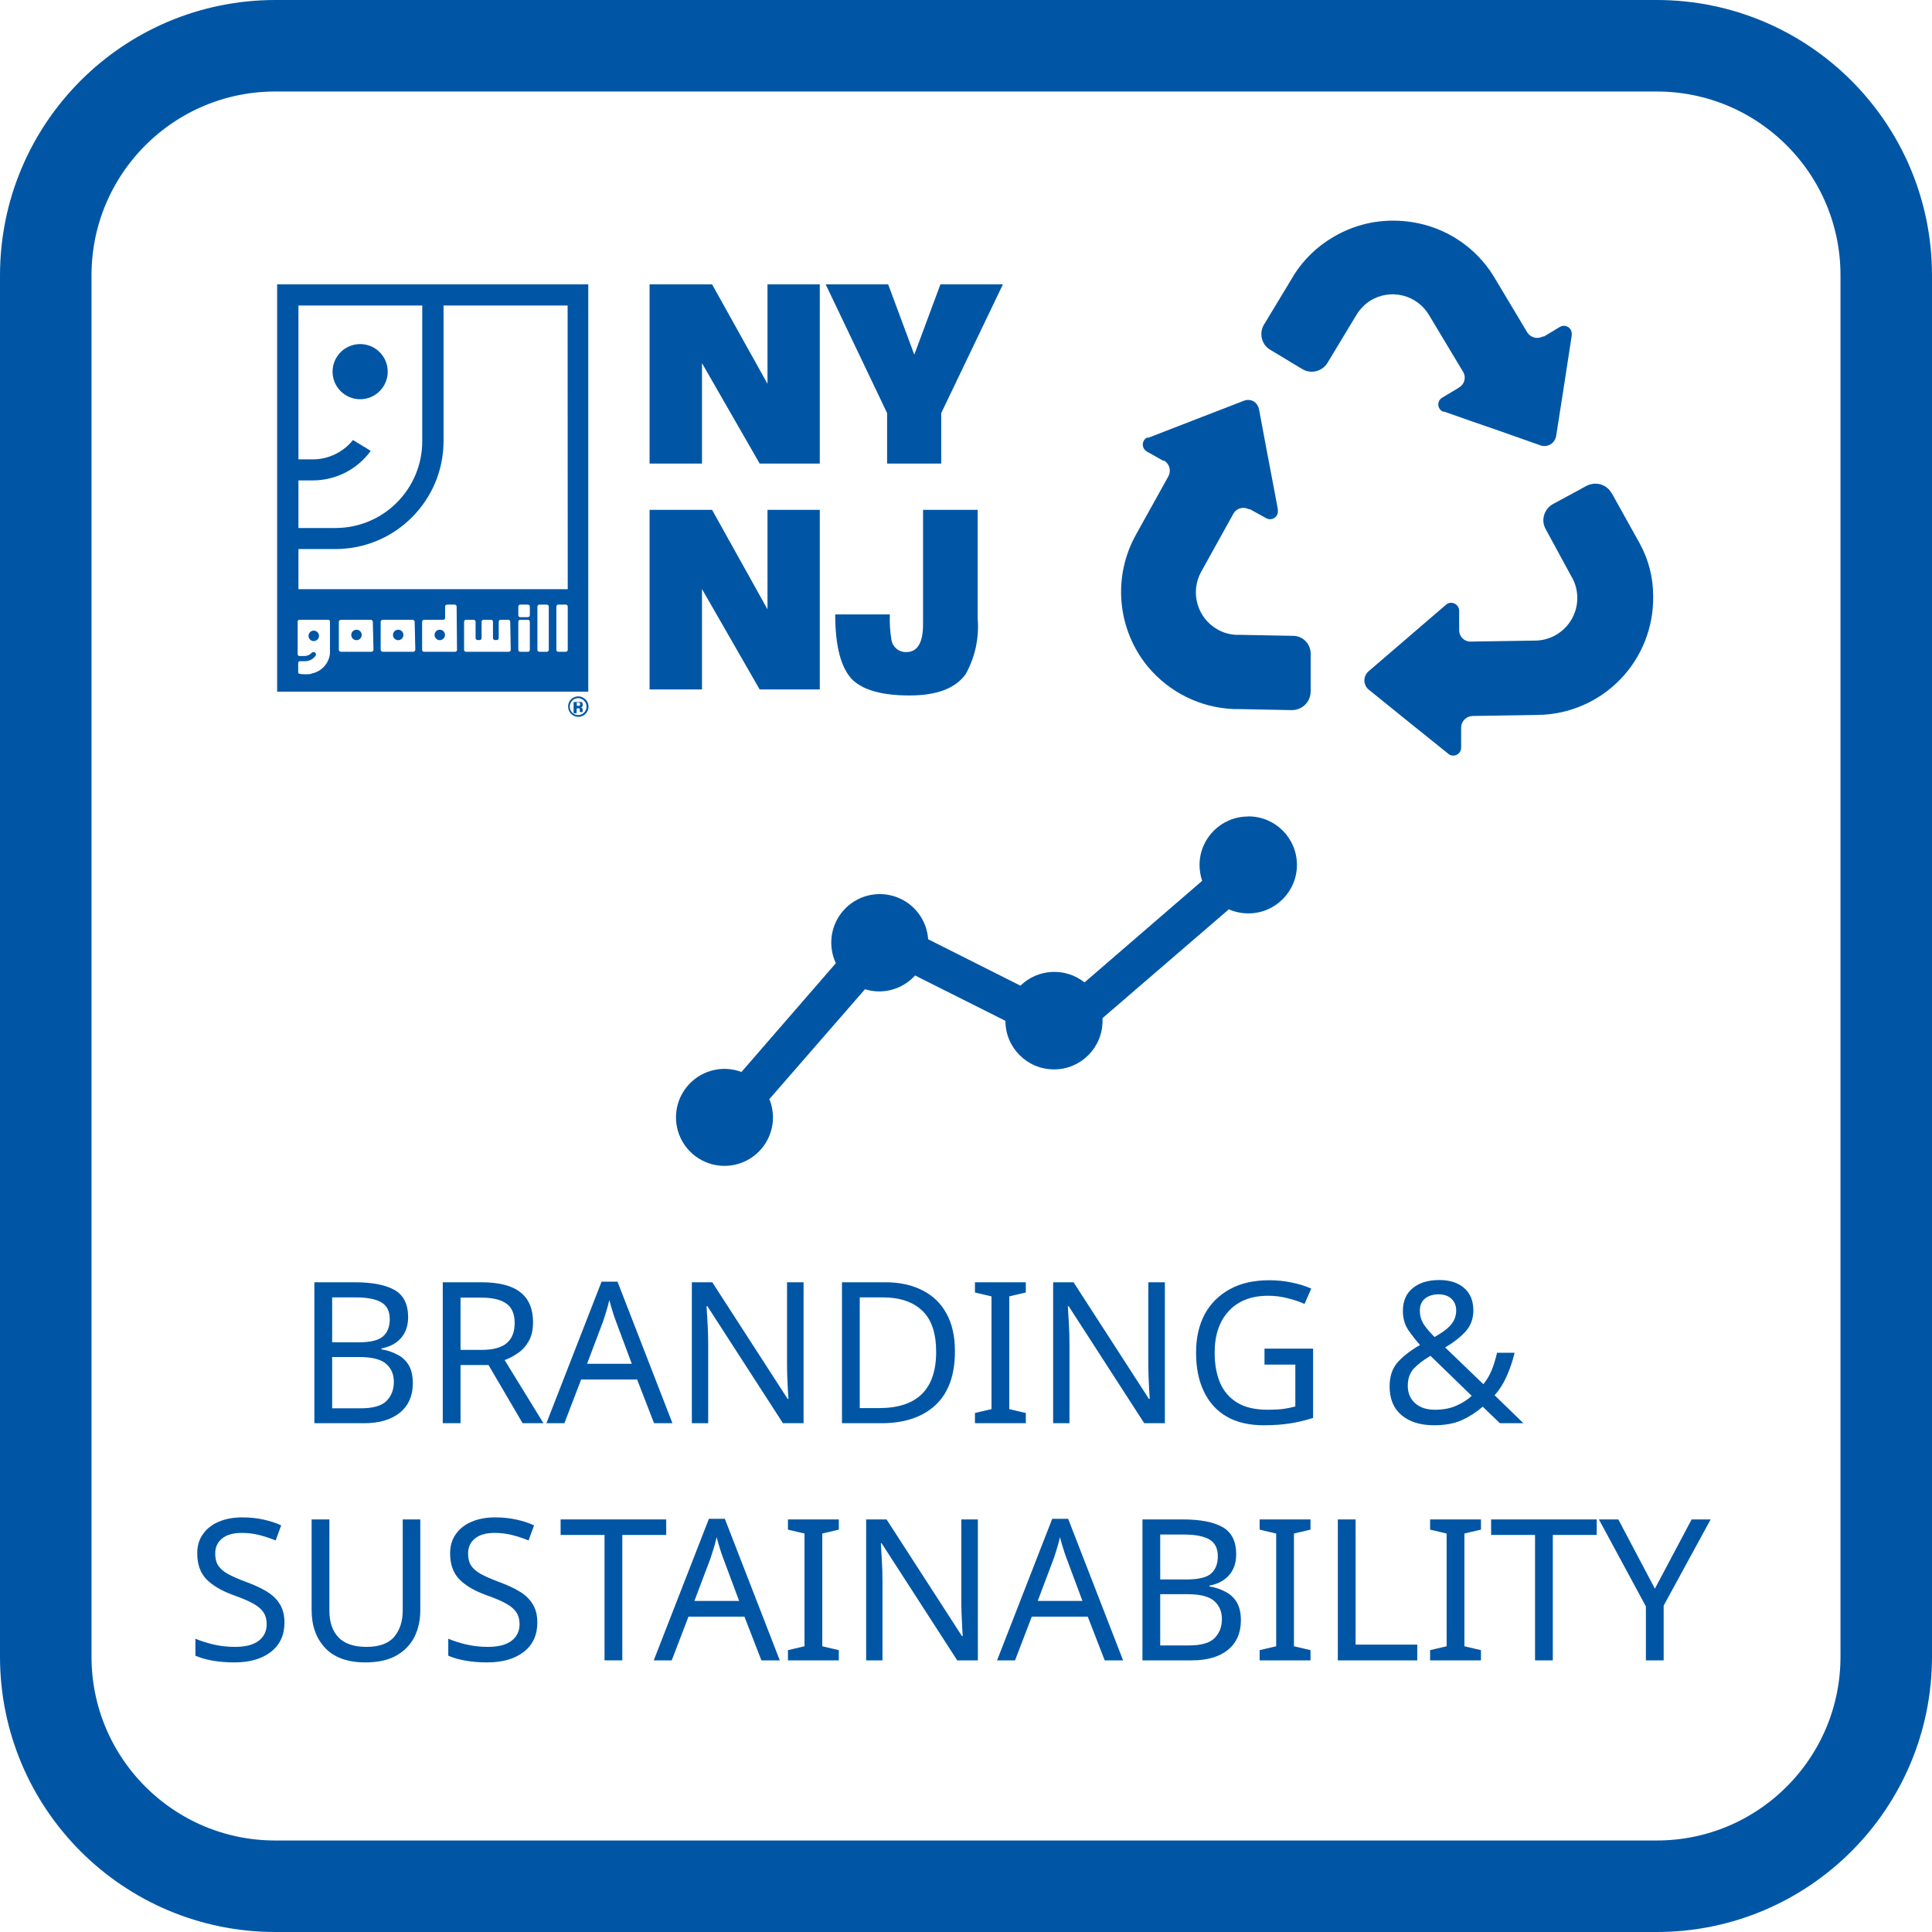
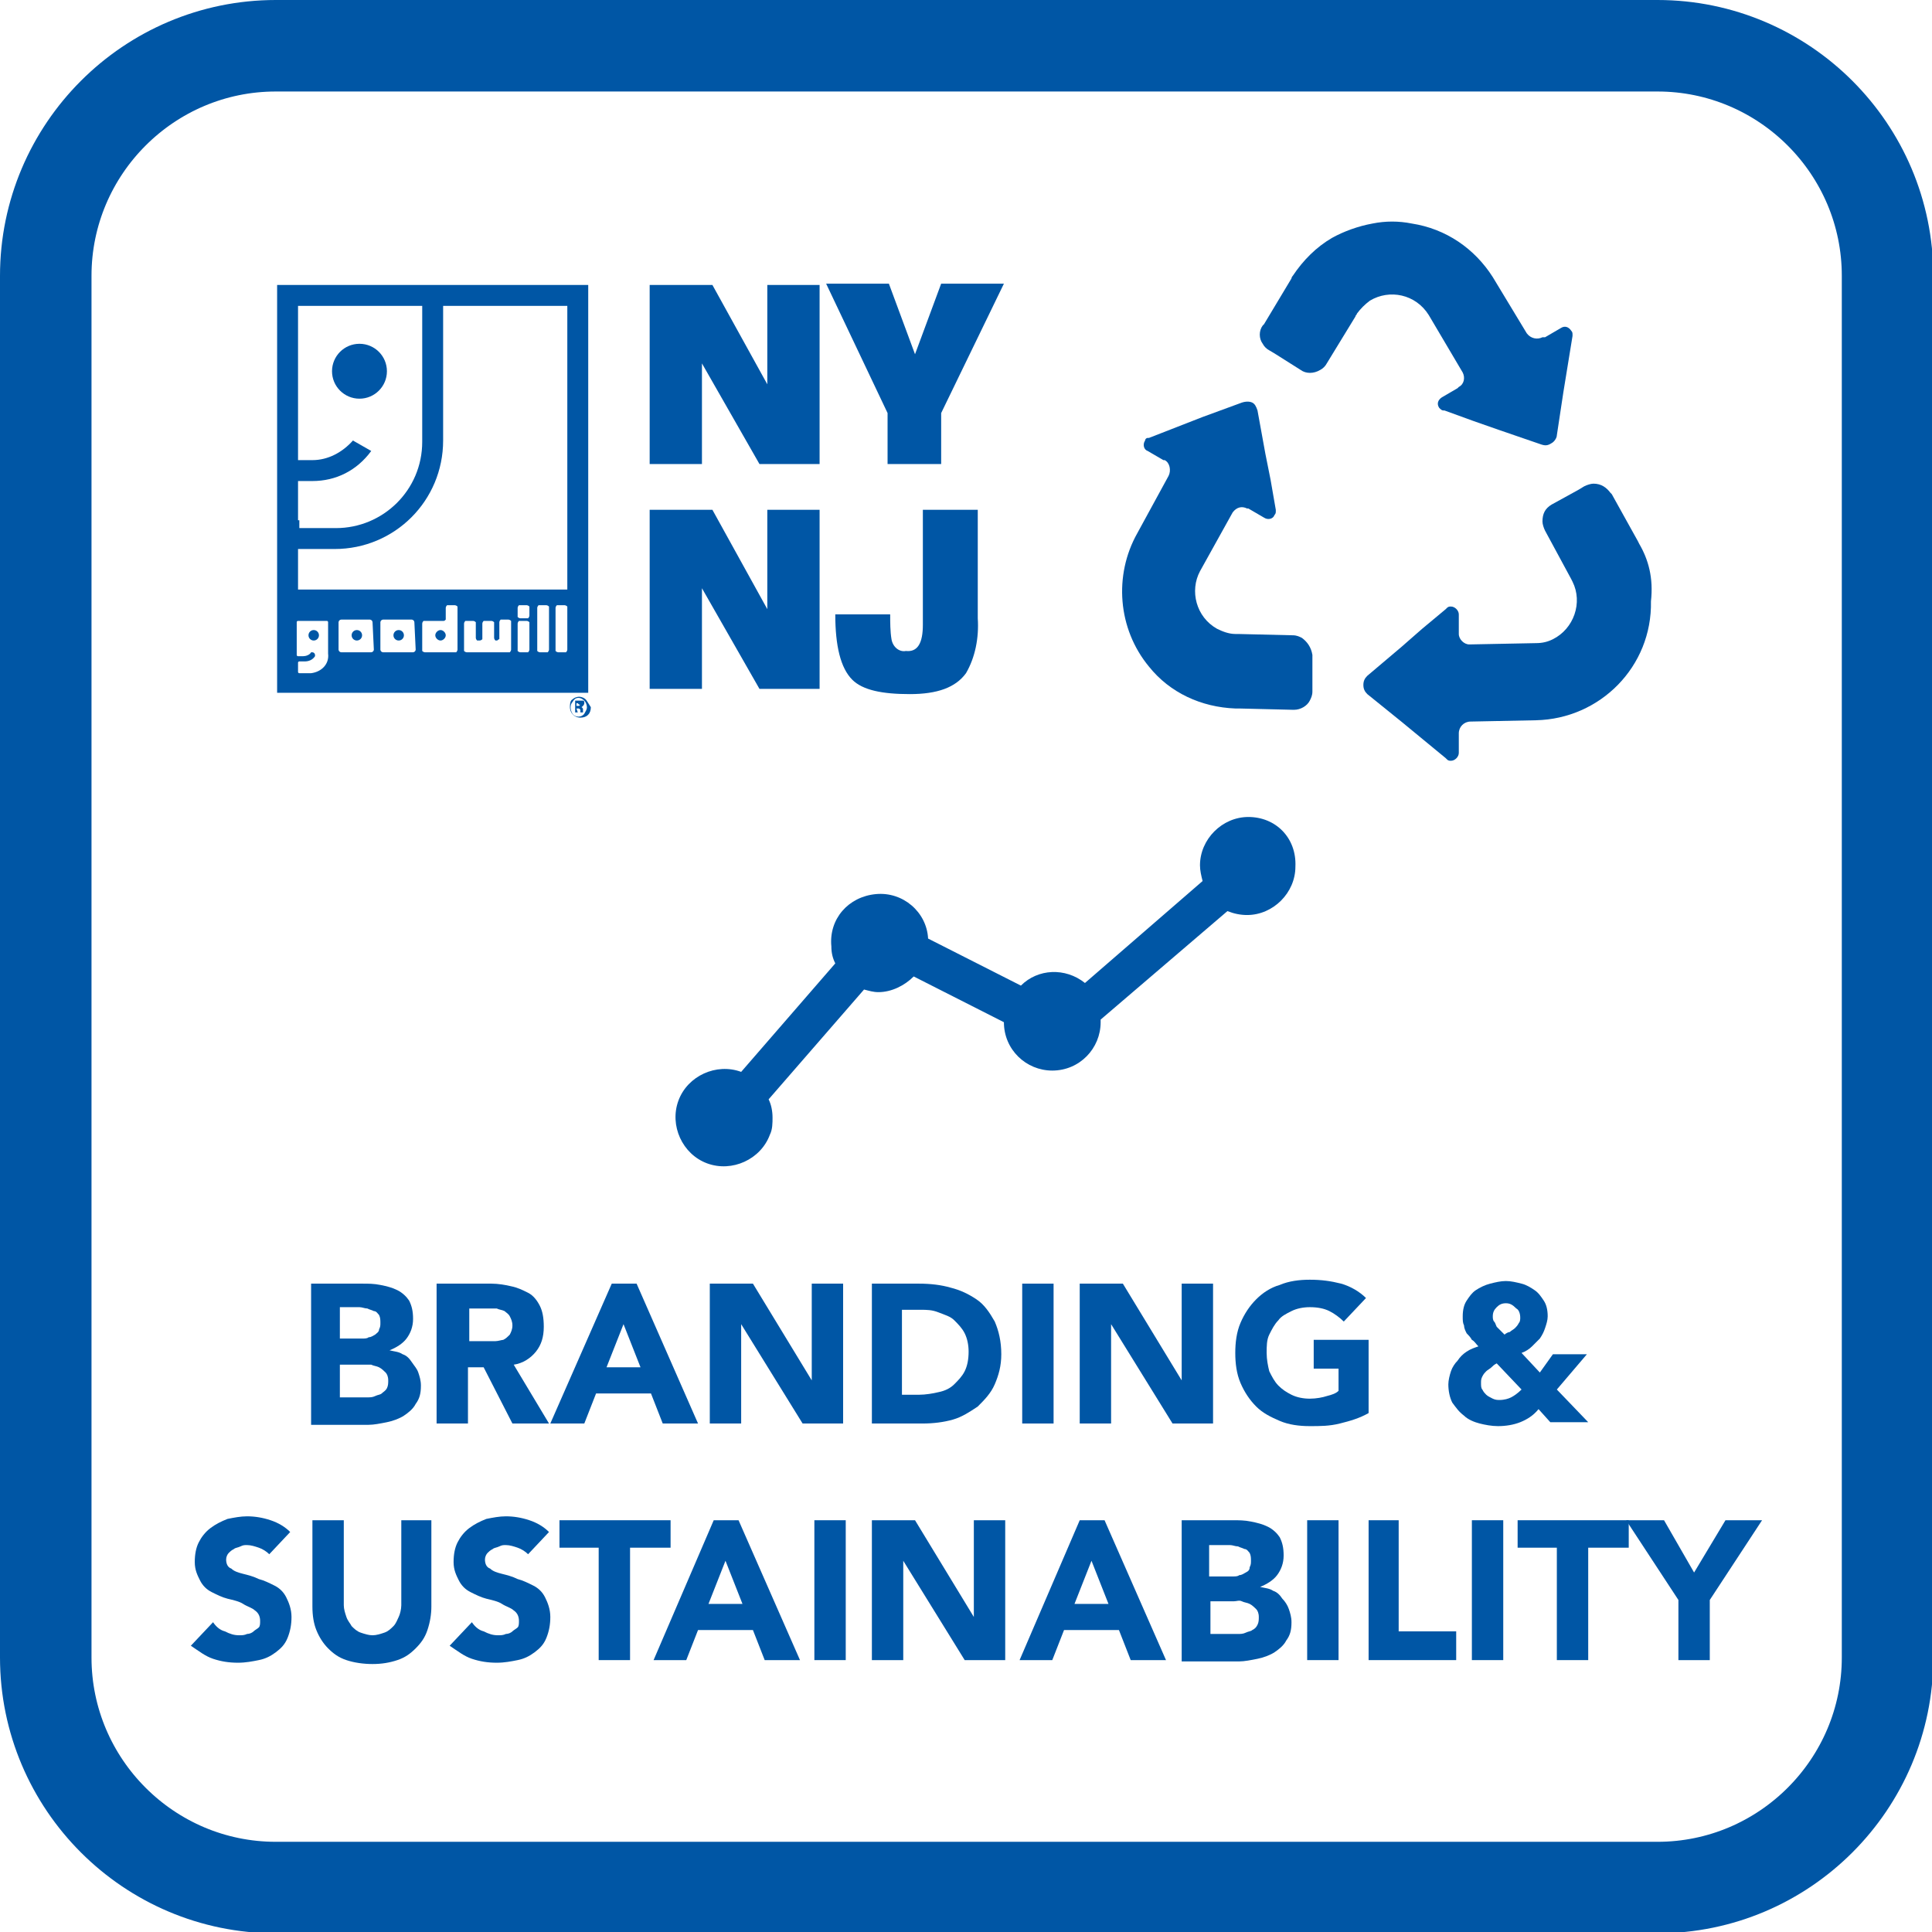
- <svg xmlns="http://www.w3.org/2000/svg" viewBox="0 0 147.79 147.79">
-   <defs>
-     <style>.cls-1,.cls-3{fill:#0056a5;}.cls-2{fill:none;stroke:#0056a5;stroke-miterlimit:10;stroke-width:7px;}.cls-3{font-size:15.11px;font-family:Avenir-Black, Avenir;}.cls-4{letter-spacing:-0.09em;}</style>
-   </defs>
-   <g id="Layer_2" data-name="Layer 2">
-     <g id="Layer_1-2" data-name="Layer 1">
-       <path class="cls-1" d="M44.68,53.6a.62.62,0,0,1,.19.45.63.63,0,0,1-.19.46.64.64,0,0,1-.91,0,.65.65,0,0,1,0-.91.63.63,0,0,1,.91,0Zm.1-.1a.75.75,0,0,0-.55-.23.76.76,0,0,0-.53.21.74.74,0,0,0-.24.57.78.78,0,1,0,1.33-.55Zm-.45.49a.21.21,0,0,1-.12,0h-.09v-.25h.05l.13,0a.1.1,0,0,1,.07.1.12.12,0,0,1,0,.1Zm-.21.19h.17a.1.1,0,0,1,.06.06.39.39,0,0,1,0,.11.61.61,0,0,0,0,.12h.22v-.15a.23.23,0,0,0-.08-.19.29.29,0,0,0-.12,0,.28.28,0,0,0,.15-.06.19.19,0,0,0,.06-.16.22.22,0,0,0-.11-.21.42.42,0,0,0-.17,0h-.42v.86h.23v-.3Z" />
-       <circle class="cls-1" cx="27.27" cy="48.57" r="0.4" />
-       <path class="cls-1" d="M33.65,48.17a.4.4,0,1,0,.39.43s0,0,0,0,0,0,0,0A.4.4,0,0,0,33.65,48.17Z" />
-       <circle class="cls-1" cx="30.46" cy="48.57" r="0.4" />
-       <circle class="cls-1" cx="24" cy="48.64" r="0.4" />
-       <path class="cls-1" d="M21.2,21.75V52.91H45V21.75Zm1.63,18v-3h1.08a5.48,5.48,0,0,0,4.45-2.26L27,33.66a3.94,3.94,0,0,1-3.09,1.48H22.83V23.37H32.3V33.75a6.64,6.64,0,0,1-6.64,6.64H22.83Zm1,11.8a3.32,3.32,0,0,1-.89,0,.13.13,0,0,1-.13-.13v-.71a.13.13,0,0,1,.13-.13h.36a1,1,0,0,0,.82-.39.18.18,0,0,0,.05-.12.19.19,0,0,0-.31-.15l0,0a.76.76,0,0,1-.59.26H22.9a.13.13,0,0,1-.13-.13V47.54a.13.13,0,0,1,.13-.13h2.21a.13.13,0,0,1,.13.13V50A1.74,1.74,0,0,1,23.79,51.53Zm4.74-1.84a.17.17,0,0,1-.18.15H26.1a.17.17,0,0,1-.18-.15V47.56a.17.17,0,0,1,.18-.15h2.24a.17.17,0,0,1,.18.15Zm3.2,0a.17.17,0,0,1-.18.15H29.3a.17.17,0,0,1-.18-.15V47.56a.17.17,0,0,1,.18-.15h2.24a.17.17,0,0,1,.18.15Zm3.19,0a.15.15,0,0,1-.15.15H32.44a.15.15,0,0,1-.15-.15V47.56a.15.15,0,0,1,.15-.15H33.9a.15.15,0,0,0,.15-.12V46.4a.15.15,0,0,1,.15-.15h.58a.15.15,0,0,1,.15.15Zm4.11,0a.15.15,0,0,1-.15.15H35.65a.15.15,0,0,1-.15-.15V47.56a.15.15,0,0,1,.15-.15h.58a.15.15,0,0,1,.15.15v1.25a.15.15,0,0,0,.15.15h.16a.15.15,0,0,0,.15-.15V47.56a.15.15,0,0,1,.15-.15h.57a.15.15,0,0,1,.15.15v1.25a.15.15,0,0,0,.15.15H38a.15.15,0,0,0,.15-.13V47.56a.15.15,0,0,1,.15-.15h.58a.15.15,0,0,1,.15.15Zm1.46,0a.15.15,0,0,1-.15.15h-.58a.15.15,0,0,1-.15-.15V47.56a.15.15,0,0,1,.15-.15h.58a.15.15,0,0,1,.15.15Zm0-2.65a.15.15,0,0,1-.15.15h-.58a.15.15,0,0,1-.15-.15V46.4a.15.15,0,0,1,.15-.15h.58a.15.15,0,0,1,.15.15Zm1.45,2.65a.15.15,0,0,1-.15.15h-.57a.15.15,0,0,1-.15-.15V46.4a.15.15,0,0,1,.15-.15h.57a.15.15,0,0,1,.15.15Zm1.45,0a.15.15,0,0,1-.15.15h-.57a.15.15,0,0,1-.15-.15V46.4a.15.15,0,0,1,.15-.15h.57a.15.15,0,0,1,.15.15Zm0-4.64H22.83V42h2.84a8.27,8.27,0,0,0,8.26-8.28V23.37h9.49Z" />
-       <circle class="cls-1" cx="27.55" cy="28.43" r="2.11" />
-       <path class="cls-1" d="M49.69,35.46V21.75h4.78l4.24,7.61h0V21.75h4V35.46h-4.6L53.7,27.78v7.68Z" />
-       <path class="cls-1" d="M67.86,35.46V31.6l-4.7-9.85h4.78l2,5.38,2-5.38h4.78L72,31.6v3.86Z" />
-       <path class="cls-1" d="M49.69,52.74V39h4.78l4.24,7.61h0V39h4V52.74h-4.6L53.7,45.06v7.68Z" />
-       <path class="cls-1" d="M70.61,47.75V39h4.18v8.32a7.49,7.49,0,0,1-.92,4.25q-1.17,1.63-4.29,1.63T65.21,52q-1.32-1.34-1.32-5h4.18a9.6,9.6,0,0,0,.12,1.94,1.11,1.11,0,0,0,1.14.94Q70.61,49.88,70.61,47.75Z" />
-       <rect class="cls-2" x="3.5" y="3.5" width="140.79" height="140.79" rx="17.56" ry="17.56" />
-       <text class="cls-3" transform="translate(22.58 108.87)">BRANDING &amp; <tspan x="-8.4" y="18.14">SUS</tspan>
-         <tspan class="cls-4" x="20.15" y="18.14">T</tspan>
-         <tspan x="27.43" y="18.14">AINABILITY</tspan>
-       </text>
-       <g id="recycle_glyph" data-name="recycle glyph">
-         <path class="cls-1" d="M125.44,41.59l-.13-.24-2-3.59h0l-.06-.09A1.41,1.41,0,0,0,122,37a1.52,1.52,0,0,0-.67.18l-.54.3-2,1.08h0a1.43,1.43,0,0,0-.73,1.26,1.39,1.39,0,0,0,.18.66s0,0,0,0l2,3.68.09.16A3.26,3.26,0,0,1,117.56,49l-5.13.08a.87.87,0,0,1-.81-.84v-.1l0-1.43a.62.62,0,0,0-.62-.6.56.56,0,0,0-.34.11l-.08.07-1.76,1.51-1.58,1.36-2.55,2.19a.94.94,0,0,0-.32.71.91.91,0,0,0,.34.7l2.62,2.12,3.42,2.75.1.08a.58.58,0,0,0,.33.09.6.6,0,0,0,.59-.62h0l0-1.43v-.11a.9.9,0,0,1,.88-.87l5-.08a8.94,8.94,0,0,0,8.81-9.1A8.26,8.26,0,0,0,125.44,41.59Z" />
-         <path class="cls-1" d="M99.59,48.82a1.33,1.33,0,0,0-.66-.18h0l-4.2-.08h-.19a3.17,3.17,0,0,1-1.39-.4,3.26,3.26,0,0,1-1.26-4.43l2.49-4.49a.88.88,0,0,1,1.14-.29l.09,0,1.25.69h0a.6.6,0,0,0,.82-.23.59.59,0,0,0,.07-.35l0-.11-.43-2.28-.39-2.05-.62-3.31a.93.93,0,0,0-.45-.63.91.91,0,0,0-.77,0l-3.13,1.21-4.1,1.59-.12,0a.53.53,0,0,0-.25.24.61.61,0,0,0,.24.82l1.24.7.09,0a.9.9,0,0,1,.32,1.19l-2.45,4.41A9,9,0,0,0,87.81,51a9,9,0,0,0,6.57,3.24h.27l4.1.08h.11a1.43,1.43,0,0,0,1.22-.73,1.45,1.45,0,0,0,.18-.67l0-.62,0-2.25h0A1.38,1.38,0,0,0,99.59,48.82Z" />
-         <path class="cls-1" d="M109.32,24.11l2.64,4.4a.87.87,0,0,1-.33,1.12l-.09.06-1.22.73a.6.6,0,0,0-.21.83.59.59,0,0,0,.27.24l.1,0,2.19.77,2,.69,3.17,1.12a.92.92,0,0,0,.77-.08.94.94,0,0,0,.43-.64l.52-3.33.67-4.34,0-.12a.62.62,0,0,0-.08-.34.6.6,0,0,0-.83-.21h0l-1.21.73-.09,0a.9.9,0,0,1-1.19-.31l-2.59-4.33A8.93,8.93,0,0,0,108.07,17a9.31,9.31,0,0,0-3,0,9,9,0,0,0-3.11,1.15A8.85,8.85,0,0,0,99,21a2.26,2.26,0,0,0-.14.24l-2.12,3.51-.06.09a1.43,1.43,0,0,0,0,1.43,1.35,1.35,0,0,0,.49.49l.52.31,1.92,1.16h0a1.4,1.4,0,0,0,1.46,0,1.37,1.37,0,0,0,.48-.48v0l2.17-3.59a1.63,1.63,0,0,1,.1-.16,3.32,3.32,0,0,1,1-1A3.24,3.24,0,0,1,109.32,24.11Z" />
+ <svg xmlns="http://www.w3.org/2000/svg" version="1.1" id="Layer_1" x="0px" y="0px" viewBox="0 0 147.8 147.8" style="enable-background:new 0 0 147.8 147.8;" xml:space="preserve">
+   <style type="text/css">
+ 	.st0{fill:#0056A5;}
+ 	.st1{fill:none;stroke:#0056A5;stroke-width:7;stroke-miterlimit:10;}
+ 	.st2{enable-background:new    ;}
+ </style>
+   <g id="Layer_2">
+     <g id="Layer_1-2">
+       <path class="st0" d="M44.7,53.6c0.1,0.1,0.2,0.3,0.2,0.5c0,0.2-0.1,0.3-0.2,0.5c-0.2,0.3-0.7,0.3-0.9,0c0,0,0,0,0,0    c-0.2-0.3-0.2-0.7,0-0.9C44,53.3,44.4,53.3,44.7,53.6C44.7,53.6,44.7,53.6,44.7,53.6z M44.8,53.5c-0.1-0.1-0.3-0.2-0.5-0.2    c-0.2,0-0.4,0.1-0.5,0.2c-0.2,0.1-0.2,0.4-0.2,0.6c0,0.4,0.3,0.8,0.8,0.8s0.8-0.3,0.8-0.8C45,53.8,44.9,53.6,44.8,53.5L44.8,53.5z     M44.3,54c0,0-0.1,0-0.1,0h-0.1v-0.2h0h0.1c0,0,0.1,0.1,0.1,0.1C44.4,53.9,44.4,53.9,44.3,54L44.3,54z M44.1,54.2h0.2    c0,0,0,0,0.1,0.1c0,0,0,0.1,0,0.1c0,0,0,0.1,0,0.1h0.2v-0.2c0-0.1,0-0.1-0.1-0.2c0,0-0.1,0-0.1,0c0.1,0,0.1,0,0.2-0.1    c0,0,0.1-0.1,0.1-0.2c0-0.1,0-0.2-0.1-0.2c-0.1,0-0.1,0-0.2,0h-0.4v0.9h0.2L44.1,54.2L44.1,54.2z" />
+       <circle class="st0" cx="27.3" cy="48.6" r="0.4" />
+       <path class="st0" d="M33.7,48.2c-0.2,0-0.4,0.2-0.4,0.4c0,0.2,0.2,0.4,0.4,0.4c0.2,0,0.4-0.2,0.4-0.4l0,0l0,0    C34.1,48.4,33.9,48.2,33.7,48.2C33.7,48.2,33.7,48.2,33.7,48.2z" />
+       <circle class="st0" cx="30.5" cy="48.6" r="0.4" />
+       <circle class="st0" cx="24" cy="48.6" r="0.4" />
+       <path class="st0" d="M21.2,21.8v31.2H45V21.8H21.2z M22.8,39.8v-3h1.1c1.8,0,3.4-0.8,4.5-2.3L27,33.7c-0.8,0.9-1.9,1.5-3.1,1.5    h-1.1V23.4h9.5v10.4c0,3.7-3,6.6-6.6,6.6h-2.8V39.8z M23.8,51.5c-0.3,0-0.6,0-0.9,0c-0.1,0-0.1-0.1-0.1-0.1l0,0v-0.7    c0-0.1,0.1-0.1,0.1-0.1l0,0h0.4c0.3,0,0.6-0.1,0.8-0.4c0,0,0-0.1,0-0.1c0-0.1-0.1-0.2-0.2-0.2c0,0-0.1,0-0.1,0l0,0    c-0.1,0.2-0.4,0.3-0.6,0.3h-0.4c-0.1,0-0.1-0.1-0.1-0.1l0,0v-2.5c0-0.1,0.1-0.1,0.1-0.1l0,0h2.2c0.1,0,0.1,0.1,0.1,0.1l0,0V50    C25.2,50.8,24.6,51.4,23.8,51.5L23.8,51.5z M28.6,49.7c0,0.1-0.1,0.2-0.2,0.2h-2.3c-0.1,0-0.2-0.1-0.2-0.2v-2.1    c0-0.1,0.1-0.2,0.2-0.2h2.2c0.1,0,0.2,0.1,0.2,0.2L28.6,49.7z M31.8,49.7c0,0.1-0.1,0.2-0.2,0.2h-2.3c-0.1,0-0.2-0.1-0.2-0.2v-2.1    c0-0.1,0.1-0.2,0.2-0.2h2.2c0.1,0,0.2,0.1,0.2,0.2L31.8,49.7z M35,49.7c0,0.1-0.1,0.2-0.1,0.2h0h-2.4c-0.1,0-0.2-0.1-0.2-0.1v0    v-2.1c0-0.1,0.1-0.2,0.1-0.2h0h1.5c0.1,0,0.1,0,0.2-0.1v-0.9c0-0.1,0.1-0.2,0.1-0.2h0h0.6c0.1,0,0.2,0.1,0.2,0.1v0L35,49.7z     M39.1,49.7c0,0.1-0.1,0.2-0.1,0.2h0h-3.3c-0.1,0-0.2-0.1-0.2-0.1v0v-2.1c0-0.1,0.1-0.2,0.1-0.2h0h0.6c0.1,0,0.2,0.1,0.2,0.1v0    v1.2c0,0.1,0.1,0.2,0.1,0.2h0h0.2c0.1,0,0.2-0.1,0.2-0.1v0v-1.2c0-0.1,0.1-0.2,0.1-0.2h0h0.6c0.1,0,0.2,0.1,0.2,0.1v0v1.2    c0,0.1,0.1,0.2,0.1,0.2h0H38c0.1,0,0.1-0.1,0.2-0.1v-1.3c0-0.1,0.1-0.2,0.1-0.2h0h0.6c0.1,0,0.2,0.1,0.2,0.1v0L39.1,49.7z     M40.5,49.7c0,0.1-0.1,0.2-0.1,0.2h0h-0.6c-0.1,0-0.2-0.1-0.2-0.1v0v-2.1c0-0.1,0.1-0.2,0.1-0.2h0h0.6c0.1,0,0.2,0.1,0.2,0.1v0    V49.7z M40.5,47.1c0,0.1-0.1,0.2-0.1,0.2h0h-0.6c-0.1,0-0.2-0.1-0.2-0.1v0v-0.7c0-0.1,0.1-0.2,0.1-0.2h0h0.6    c0.1,0,0.2,0.1,0.2,0.1v0V47.1z M42,49.7c0,0.1-0.1,0.2-0.1,0.2h0h-0.6c-0.1,0-0.2-0.1-0.2-0.1v0v-3.3c0-0.1,0.1-0.2,0.1-0.2h0    h0.6c0.1,0,0.2,0.1,0.2,0.1v0V49.7z M43.4,49.7c0,0.1-0.1,0.2-0.1,0.2h0h-0.6c-0.1,0-0.2-0.1-0.2-0.1v0v-3.3    c0-0.1,0.1-0.2,0.1-0.2h0h0.6c0.1,0,0.2,0.1,0.2,0.1v0V49.7z M43.4,45.1H22.8V42h2.8c4.6,0,8.3-3.7,8.3-8.3c0,0,0,0,0,0V23.4h9.5    L43.4,45.1z" />
+       <circle class="st0" cx="27.5" cy="28.4" r="2.1" />
+       <path class="st0" d="M49.7,35.5V21.8h4.8l4.2,7.6l0,0v-7.6h4v13.7h-4.6l-4.4-7.7v7.7H49.7z" />
+       <path class="st0" d="M67.9,35.5v-3.9l-4.7-9.9h4.8l2,5.4l2-5.4h4.8L72,31.6v3.9H67.9z" />
+       <path class="st0" d="M49.7,52.7V39h4.8l4.2,7.6l0,0V39h4v13.7h-4.6l-4.4-7.7v7.7H49.7z" />
+       <path class="st0" d="M70.6,47.8V39h4.2v8.3c0.1,1.5-0.2,3-0.9,4.2c-0.8,1.1-2.2,1.6-4.3,1.6S66,52.8,65.2,52    c-0.9-0.9-1.3-2.6-1.3-5h4.2c0,0.6,0,1.3,0.1,1.9c0.1,0.6,0.6,1,1.1,0.9C70.2,49.9,70.6,49.2,70.6,47.8z" />
+       <path class="st1" d="M21.1,3.5h105.7c9.7,0,17.6,7.9,17.6,17.6v105.7c0,9.7-7.9,17.6-17.6,17.6H21.1c-9.7,0-17.6-7.9-17.6-17.6    V21.1C3.5,11.4,11.4,3.5,21.1,3.5z" />
+       <g class="st2">
+         <path class="st0" d="M23.7,98.2h4c0.5,0,0.9,0,1.4,0.1s0.9,0.2,1.3,0.4s0.7,0.5,0.9,0.8c0.2,0.4,0.3,0.8,0.3,1.4     c0,0.6-0.2,1.1-0.5,1.5c-0.3,0.4-0.8,0.7-1.3,0.9v0c0.4,0.1,0.7,0.1,1,0.3c0.3,0.1,0.5,0.3,0.7,0.6s0.4,0.5,0.5,0.8     c0.1,0.3,0.2,0.6,0.2,1c0,0.6-0.1,1-0.4,1.4c-0.2,0.4-0.6,0.7-0.9,0.9s-0.8,0.4-1.3,0.5c-0.5,0.1-1,0.2-1.4,0.2h-4.4V98.2z      M26,102.4h1.7c0.2,0,0.4,0,0.5-0.1c0.2,0,0.3-0.1,0.5-0.2c0.1-0.1,0.3-0.2,0.3-0.4c0.1-0.2,0.1-0.3,0.1-0.5c0-0.2,0-0.4-0.1-0.6     c-0.1-0.1-0.2-0.3-0.4-0.3c-0.2-0.1-0.3-0.1-0.5-0.2c-0.2,0-0.4-0.1-0.6-0.1H26V102.4z M26,106.9h2.1c0.2,0,0.4,0,0.6-0.1     s0.4-0.1,0.5-0.2s0.3-0.2,0.4-0.4s0.1-0.4,0.1-0.6c0-0.3-0.1-0.5-0.2-0.6s-0.3-0.3-0.5-0.4c-0.2-0.1-0.4-0.1-0.6-0.2     c-0.2,0-0.4,0-0.6,0H26V106.9z" />
+         <path class="st0" d="M33.5,98.2h4.1c0.5,0,1.1,0.1,1.5,0.2c0.5,0.1,0.9,0.3,1.3,0.5c0.4,0.2,0.7,0.6,0.9,1s0.3,0.9,0.3,1.6     c0,0.8-0.2,1.4-0.6,1.9c-0.4,0.5-1,0.9-1.7,1l2.7,4.5h-2.8l-2.2-4.3h-1.2v4.3h-2.4V98.2z M35.8,102.6h1.4c0.2,0,0.4,0,0.7,0     c0.2,0,0.5-0.1,0.6-0.1c0.2-0.1,0.3-0.2,0.5-0.4c0.1-0.2,0.2-0.4,0.2-0.7c0-0.3-0.1-0.5-0.2-0.7s-0.3-0.3-0.4-0.4     c-0.2-0.1-0.4-0.1-0.6-0.2c-0.2,0-0.4,0-0.6,0h-1.5V102.6z" />
+         <path class="st0" d="M46.8,98.2h1.9l4.7,10.7h-2.7l-0.9-2.3h-4.2l-0.9,2.3h-2.6L46.8,98.2z M47.7,101.3l-1.3,3.3H49L47.7,101.3z" />
+         <path class="st0" d="M54.4,98.2h3.2l4.5,7.4h0v-7.4h2.4v10.7h-3.1l-4.7-7.6h0v7.6h-2.4V98.2z" />
+         <path class="st0" d="M66.8,98.2h3.5c0.9,0,1.7,0.1,2.4,0.3c0.8,0.2,1.4,0.5,2,0.9c0.6,0.4,1,1,1.4,1.7c0.3,0.7,0.5,1.5,0.5,2.5     c0,0.9-0.2,1.6-0.5,2.3c-0.3,0.7-0.8,1.2-1.3,1.7c-0.6,0.4-1.2,0.8-1.9,1c-0.7,0.2-1.5,0.3-2.3,0.3h-3.9V98.2z M69.1,106.7h1.2     c0.5,0,1.1-0.1,1.5-0.2c0.5-0.1,0.9-0.3,1.2-0.6s0.6-0.6,0.8-1c0.2-0.4,0.3-0.9,0.3-1.5c0-0.5-0.1-1-0.3-1.4     c-0.2-0.4-0.5-0.7-0.8-1s-0.7-0.4-1.2-0.6s-0.9-0.2-1.4-0.2h-1.4V106.7z" />
+         <path class="st0" d="M78.2,98.2h2.4v10.7h-2.4V98.2z" />
+         <path class="st0" d="M82.7,98.2h3.2l4.5,7.4h0v-7.4h2.4v10.7h-3.1l-4.7-7.6h0v7.6h-2.4V98.2z" />
+         <path class="st0" d="M104.7,108.1c-0.7,0.4-1.4,0.6-2.2,0.8c-0.8,0.2-1.5,0.2-2.3,0.2c-0.8,0-1.6-0.1-2.3-0.4s-1.3-0.6-1.8-1.1     c-0.5-0.5-0.9-1.1-1.2-1.8c-0.3-0.7-0.4-1.5-0.4-2.3s0.1-1.6,0.4-2.3s0.7-1.3,1.2-1.8s1.1-0.9,1.8-1.1c0.7-0.3,1.5-0.4,2.3-0.4     c0.9,0,1.6,0.1,2.4,0.3c0.7,0.2,1.4,0.6,1.9,1.1l-1.7,1.8c-0.3-0.3-0.7-0.6-1.1-0.8c-0.4-0.2-0.9-0.3-1.5-0.3     c-0.5,0-1,0.1-1.4,0.3s-0.8,0.4-1,0.7c-0.3,0.3-0.5,0.7-0.7,1.1c-0.2,0.4-0.2,0.9-0.2,1.4c0,0.5,0.1,1,0.2,1.4     c0.2,0.4,0.4,0.8,0.7,1.1c0.3,0.3,0.6,0.5,1,0.7c0.4,0.2,0.9,0.3,1.4,0.3c0.5,0,1-0.1,1.3-0.2c0.4-0.1,0.7-0.2,0.9-0.4v-1.7h-1.9     v-2.2h4.2V108.1z" />
+         <path class="st0" d="M119.1,106.3l2.4,2.5h-2.9l-0.9-1c-0.4,0.5-0.9,0.8-1.4,1s-1.1,0.3-1.7,0.3c-0.5,0-1-0.1-1.4-0.2     s-0.9-0.3-1.2-0.6c-0.4-0.3-0.6-0.6-0.9-1c-0.2-0.4-0.3-0.9-0.3-1.4c0-0.3,0.1-0.7,0.2-1c0.1-0.3,0.3-0.6,0.5-0.8     c0.2-0.3,0.4-0.5,0.7-0.7c0.3-0.2,0.6-0.3,0.9-0.4c-0.2-0.2-0.3-0.4-0.5-0.5c-0.1-0.2-0.3-0.4-0.4-0.5c-0.1-0.2-0.2-0.4-0.2-0.6     c-0.1-0.2-0.1-0.4-0.1-0.7c0-0.5,0.1-0.9,0.3-1.2c0.2-0.3,0.4-0.6,0.7-0.8c0.3-0.2,0.7-0.4,1.1-0.5c0.4-0.1,0.8-0.2,1.2-0.2     c0.4,0,0.8,0.1,1.2,0.2c0.4,0.1,0.7,0.3,1,0.5c0.3,0.2,0.5,0.5,0.7,0.8c0.2,0.3,0.3,0.7,0.3,1.2c0,0.3-0.1,0.6-0.2,0.9     c-0.1,0.3-0.2,0.5-0.4,0.8c-0.2,0.2-0.4,0.4-0.6,0.6c-0.2,0.2-0.5,0.4-0.8,0.5l1.4,1.5l1-1.4h2.6L119.1,106.3z M114.5,104.3     c-0.2,0.1-0.3,0.2-0.4,0.3c-0.1,0.1-0.3,0.2-0.4,0.3c-0.1,0.1-0.2,0.2-0.3,0.4c-0.1,0.2-0.1,0.3-0.1,0.5s0,0.4,0.1,0.5     c0.1,0.2,0.2,0.3,0.3,0.4c0.1,0.1,0.3,0.2,0.5,0.3c0.2,0.1,0.4,0.1,0.5,0.1c0.4,0,0.7-0.1,0.9-0.2s0.5-0.3,0.8-0.6L114.5,104.3z      M115.2,99.7c-0.3,0-0.5,0.1-0.7,0.3s-0.3,0.4-0.3,0.7c0,0.1,0,0.3,0.1,0.4s0.1,0.2,0.2,0.4c0.1,0.1,0.2,0.2,0.3,0.3     c0.1,0.1,0.2,0.2,0.3,0.3c0.1-0.1,0.3-0.2,0.4-0.2c0.1-0.1,0.3-0.2,0.4-0.3c0.1-0.1,0.2-0.2,0.3-0.4c0.1-0.1,0.1-0.3,0.1-0.4     c0-0.3-0.1-0.6-0.3-0.7C115.7,99.8,115.5,99.7,115.2,99.7z" />
+       </g>
+       <g class="st2">
+         <path class="st0" d="M20.6,118.9c-0.2-0.2-0.5-0.4-0.8-0.5s-0.6-0.2-0.9-0.2c-0.2,0-0.3,0-0.5,0.1s-0.4,0.1-0.5,0.2     c-0.2,0.1-0.3,0.2-0.4,0.3c-0.1,0.1-0.2,0.3-0.2,0.5c0,0.3,0.1,0.6,0.4,0.7c0.2,0.2,0.5,0.3,0.9,0.4c0.4,0.1,0.8,0.2,1.2,0.4     c0.4,0.1,0.8,0.3,1.2,0.5s0.7,0.5,0.9,0.9c0.2,0.4,0.4,0.9,0.4,1.5c0,0.6-0.1,1.1-0.3,1.6s-0.5,0.8-0.9,1.1s-0.8,0.5-1.3,0.6     s-1,0.2-1.6,0.2c-0.7,0-1.3-0.1-1.9-0.3c-0.6-0.2-1.1-0.6-1.7-1l1.7-1.8c0.2,0.3,0.5,0.6,0.9,0.7c0.4,0.2,0.7,0.3,1.1,0.3     c0.2,0,0.4,0,0.6-0.1c0.2,0,0.4-0.1,0.5-0.2s0.3-0.2,0.4-0.3c0.1-0.1,0.1-0.3,0.1-0.5c0-0.3-0.1-0.6-0.4-0.8     c-0.2-0.2-0.6-0.3-0.9-0.5s-0.8-0.3-1.2-0.4c-0.4-0.1-0.8-0.3-1.2-0.5s-0.7-0.5-0.9-0.9c-0.2-0.4-0.4-0.8-0.4-1.4     c0-0.6,0.1-1.1,0.3-1.5c0.2-0.4,0.5-0.8,0.9-1.1c0.4-0.3,0.8-0.5,1.3-0.7c0.5-0.1,1-0.2,1.5-0.2c0.6,0,1.2,0.1,1.8,0.3     c0.6,0.2,1.1,0.5,1.5,0.9L20.6,118.9z" />
+         <path class="st0" d="M33,122.9c0,0.6-0.1,1.2-0.3,1.8s-0.5,1-0.9,1.4c-0.4,0.4-0.8,0.7-1.4,0.9c-0.6,0.2-1.2,0.3-1.9,0.3     c-0.7,0-1.4-0.1-2-0.3c-0.6-0.2-1-0.5-1.4-0.9c-0.4-0.4-0.7-0.9-0.9-1.4s-0.3-1.1-0.3-1.8v-6.6h2.4v6.5c0,0.3,0.1,0.6,0.2,0.9     c0.1,0.3,0.3,0.5,0.4,0.7c0.2,0.2,0.4,0.4,0.7,0.5c0.3,0.1,0.6,0.2,0.9,0.2c0.3,0,0.6-0.1,0.9-0.2c0.3-0.1,0.5-0.3,0.7-0.5     c0.2-0.2,0.3-0.5,0.4-0.7s0.2-0.6,0.2-0.9v-6.5H33V122.9z" />
+         <path class="st0" d="M40.4,118.9c-0.2-0.2-0.5-0.4-0.8-0.5s-0.6-0.2-0.9-0.2c-0.2,0-0.3,0-0.5,0.1s-0.4,0.1-0.5,0.2     c-0.2,0.1-0.3,0.2-0.4,0.3c-0.1,0.1-0.2,0.3-0.2,0.5c0,0.3,0.1,0.6,0.4,0.7c0.2,0.2,0.5,0.3,0.9,0.4c0.4,0.1,0.8,0.2,1.2,0.4     c0.4,0.1,0.8,0.3,1.2,0.5s0.7,0.5,0.9,0.9c0.2,0.4,0.4,0.9,0.4,1.5c0,0.6-0.1,1.1-0.3,1.6s-0.5,0.8-0.9,1.1s-0.8,0.5-1.3,0.6     s-1,0.2-1.6,0.2c-0.7,0-1.3-0.1-1.9-0.3c-0.6-0.2-1.1-0.6-1.7-1l1.7-1.8c0.2,0.3,0.5,0.6,0.9,0.7c0.4,0.2,0.7,0.3,1.1,0.3     c0.2,0,0.4,0,0.6-0.1c0.2,0,0.4-0.1,0.5-0.2s0.3-0.2,0.4-0.3c0.1-0.1,0.1-0.3,0.1-0.5c0-0.3-0.1-0.6-0.4-0.8     c-0.2-0.2-0.6-0.3-0.9-0.5s-0.8-0.3-1.2-0.4c-0.4-0.1-0.8-0.3-1.2-0.5s-0.7-0.5-0.9-0.9c-0.2-0.4-0.4-0.8-0.4-1.4     c0-0.6,0.1-1.1,0.3-1.5c0.2-0.4,0.5-0.8,0.9-1.1c0.4-0.3,0.8-0.5,1.3-0.7c0.5-0.1,1-0.2,1.5-0.2c0.6,0,1.2,0.1,1.8,0.3     c0.6,0.2,1.1,0.5,1.5,0.9L40.4,118.9z" />
+       </g>
+       <g class="st2">
+         <path class="st0" d="M45.9,118.4h-3.1v-2.1h8.5v2.1h-3.1v8.6h-2.4V118.4z" />
+       </g>
+       <g class="st2">
+         <path class="st0" d="M54.6,116.3h1.9l4.7,10.7h-2.7l-0.9-2.3h-4.2l-0.9,2.3H50L54.6,116.3z M55.5,119.4l-1.3,3.3h2.6L55.5,119.4z     " />
+         <path class="st0" d="M62.3,116.3h2.4V127h-2.4V116.3z" />
+         <path class="st0" d="M66.8,116.3H70l4.5,7.4h0v-7.4h2.4V127h-3.1l-4.7-7.6h0v7.6h-2.4V116.3z" />
+         <path class="st0" d="M82.6,116.3h1.9l4.7,10.7h-2.7l-0.9-2.3h-4.2l-0.9,2.3H78L82.6,116.3z M83.5,119.4l-1.3,3.3h2.6L83.5,119.4z     " />
+         <path class="st0" d="M90.3,116.3h4c0.5,0,0.9,0,1.4,0.1c0.5,0.1,0.9,0.2,1.3,0.4c0.4,0.2,0.7,0.5,0.9,0.8     c0.2,0.4,0.3,0.8,0.3,1.4c0,0.6-0.2,1.1-0.5,1.5c-0.3,0.4-0.8,0.7-1.3,0.9v0c0.4,0.1,0.7,0.1,1,0.3c0.3,0.1,0.5,0.3,0.7,0.6     c0.2,0.2,0.4,0.5,0.5,0.8c0.1,0.3,0.2,0.6,0.2,1c0,0.6-0.1,1-0.4,1.4c-0.2,0.4-0.6,0.7-0.9,0.9s-0.8,0.4-1.3,0.5     c-0.5,0.1-1,0.2-1.4,0.2h-4.4V116.3z M92.6,120.6h1.7c0.2,0,0.4,0,0.5-0.1c0.2,0,0.3-0.1,0.5-0.2s0.3-0.2,0.3-0.4     c0.1-0.2,0.1-0.3,0.1-0.5c0-0.2,0-0.4-0.1-0.6c-0.1-0.1-0.2-0.3-0.4-0.3c-0.2-0.1-0.3-0.1-0.5-0.2c-0.2,0-0.4-0.1-0.6-0.1h-1.6     V120.6z M92.6,125h2.1c0.2,0,0.4,0,0.6-0.1s0.4-0.1,0.5-0.2c0.2-0.1,0.3-0.2,0.4-0.4s0.1-0.4,0.1-0.6c0-0.3-0.1-0.5-0.2-0.6     s-0.3-0.3-0.5-0.4c-0.2-0.1-0.4-0.1-0.6-0.2s-0.4,0-0.6,0h-1.8V125z" />
+         <path class="st0" d="M100,116.3h2.4V127H100V116.3z" />
+         <path class="st0" d="M104.6,116.3h2.4v8.5h4.4v2.2h-6.7V116.3z" />
+         <path class="st0" d="M112.6,116.3h2.4V127h-2.4V116.3z" />
+         <path class="st0" d="M119.2,118.4h-3.1v-2.1h8.5v2.1h-3.1v8.6h-2.4V118.4z" />
+         <path class="st0" d="M128.4,122.4l-4-6.1h2.9l2.3,4l2.4-4h2.8l-4,6.1v4.6h-2.4V122.4z" />
+       </g>
+       <g id="recycle_glyph">
+         <path class="st0" d="M125.4,41.6l-0.1-0.2l-2-3.6l0,0l-0.1-0.1c-0.3-0.4-0.7-0.7-1.3-0.7c-0.2,0-0.5,0.1-0.7,0.2l-0.5,0.3l-2,1.1     l0,0c-0.5,0.3-0.7,0.7-0.7,1.3c0,0.2,0.1,0.5,0.2,0.7l0,0l2,3.7l0.1,0.2c0.8,1.6,0.1,3.6-1.5,4.4c-0.4,0.2-0.8,0.3-1.3,0.3     l-5.1,0.1c-0.4,0-0.8-0.4-0.8-0.8v-0.1v-1.4c0-0.3-0.3-0.6-0.6-0.6c-0.1,0-0.2,0-0.3,0.1l-0.1,0.1l-1.8,1.5l-1.6,1.4l-2.6,2.2     c-0.2,0.2-0.3,0.4-0.3,0.7c0,0.3,0.1,0.5,0.3,0.7l2.6,2.1l3.4,2.8l0.1,0.1c0.1,0.1,0.2,0.1,0.3,0.1c0.3,0,0.6-0.3,0.6-0.6     c0,0,0,0,0,0l0,0v-1.4v-0.1c0-0.5,0.4-0.9,0.9-0.9l5-0.1c4.9-0.1,8.9-4.1,8.8-9.1c0,0,0,0,0,0C126.5,44.2,126.1,42.8,125.4,41.6z     " />
+         <path class="st0" d="M99.6,48.8c-0.2-0.1-0.4-0.2-0.7-0.2l0,0l-4.2-0.1h-0.2c-0.5,0-1-0.2-1.4-0.4c-1.6-0.9-2.1-2.9-1.3-4.4     l2.5-4.5c0.3-0.4,0.7-0.5,1.1-0.3h0.1l1.2,0.7l0,0c0.3,0.2,0.7,0.1,0.8-0.2c0,0,0,0,0,0c0.1-0.1,0.1-0.2,0.1-0.3v-0.1l-0.4-2.3     l-0.4-2l-0.6-3.3c-0.1-0.3-0.2-0.5-0.4-0.6c-0.2-0.1-0.5-0.1-0.8,0L92,31.9l-4.1,1.6h-0.1c-0.1,0-0.2,0.1-0.2,0.2     c-0.2,0.3-0.1,0.7,0.2,0.8l1.2,0.7h0.1c0.4,0.2,0.5,0.8,0.3,1.2l-2.4,4.4c-1.8,3.2-1.5,7.3,0.9,10.2c1.6,2,4,3.1,6.6,3.2h0.3     l4.1,0.1h0.1c0.5,0,1-0.3,1.2-0.7c0.1-0.2,0.2-0.4,0.2-0.7v-0.6v-2.2l0,0C100.3,49.5,100,49.1,99.6,48.8z" />
+         <path class="st0" d="M109.3,24.1l2.6,4.4c0.2,0.4,0.1,0.9-0.3,1.1l-0.1,0.1l-1.2,0.7c-0.3,0.2-0.4,0.5-0.2,0.8c0,0,0,0,0,0     c0.1,0.1,0.2,0.2,0.3,0.2h0.1l2.2,0.8l2,0.7l3.2,1.1c0.3,0.1,0.5,0.1,0.8-0.1c0.2-0.1,0.4-0.4,0.4-0.6l0.5-3.3l0.7-4.3v-0.1     c0-0.1,0-0.2-0.1-0.3c-0.2-0.3-0.5-0.4-0.8-0.2c0,0,0,0,0,0l0,0l-1.2,0.7H118c-0.4,0.2-0.9,0.1-1.2-0.3l-2.6-4.3     c-1.4-2.2-3.6-3.7-6.2-4.1c-1-0.2-2-0.2-3,0c-1.1,0.2-2.2,0.6-3.1,1.1c-1.2,0.7-2.2,1.7-3,2.9c-0.1,0.1-0.1,0.2-0.1,0.2l-2.1,3.5     l-0.1,0.1c-0.3,0.4-0.3,1,0,1.4c0.1,0.2,0.3,0.4,0.5,0.5l0.5,0.3l1.9,1.2l0,0c0.4,0.3,1,0.3,1.5,0c0.2-0.1,0.4-0.3,0.5-0.5l0,0     l2.2-3.6c0-0.1,0.1-0.1,0.1-0.2c0.3-0.4,0.6-0.7,1-1C106.3,22.1,108.3,22.5,109.3,24.1C109.3,24.1,109.3,24.1,109.3,24.1z" />
      </g>
      <g id="chart">
-         <path class="cls-1" d="M95.47,62.46a3.71,3.71,0,0,0-3.71,3.71,3.91,3.91,0,0,0,.2,1.21l-9,7.77a3.71,3.71,0,0,0-4.9.25L71,71.85a3.71,3.71,0,1,0-7.06,1.83L56.72,82a3.71,3.71,0,1,0,2.41,3.48,3.59,3.59,0,0,0-.28-1.4l7.32-8.41a3.58,3.58,0,0,0,1.11.17A3.73,3.73,0,0,0,70,74.62l6.91,3.47a3.71,3.71,0,0,0,7.43,0,1.61,1.61,0,0,0,0-.21L94,69.56a3.75,3.75,0,0,0,1.5.31,3.71,3.71,0,1,0,0-7.42Z" />
+         <path class="st0" d="M95.5,62.5c-2,0-3.7,1.7-3.7,3.7c0,0.4,0.1,0.8,0.2,1.2l-9,7.8c-1.5-1.2-3.6-1.1-4.9,0.2L71,71.8     c-0.1-2-1.9-3.6-4-3.4s-3.6,1.9-3.4,4c0,0.5,0.1,0.9,0.3,1.3L56.7,82c-1.9-0.7-4.1,0.3-4.8,2.2c-0.7,1.9,0.3,4.1,2.2,4.8     c1.9,0.7,4.1-0.3,4.8-2.2c0.2-0.4,0.2-0.9,0.2-1.3c0-0.5-0.1-1-0.3-1.4l7.3-8.4c0.4,0.1,0.7,0.2,1.1,0.2c1,0,2-0.5,2.7-1.2     l6.9,3.5c0,2.1,1.7,3.7,3.7,3.7c2.1,0,3.7-1.7,3.7-3.7c0-0.1,0-0.1,0-0.2l9.7-8.3c0.5,0.2,1,0.3,1.5,0.3c2,0,3.7-1.7,3.7-3.7     C99.2,64.1,97.6,62.5,95.5,62.5C95.5,62.4,95.5,62.4,95.5,62.5L95.5,62.5z" />
      </g>
    </g>
  </g>
</svg>
